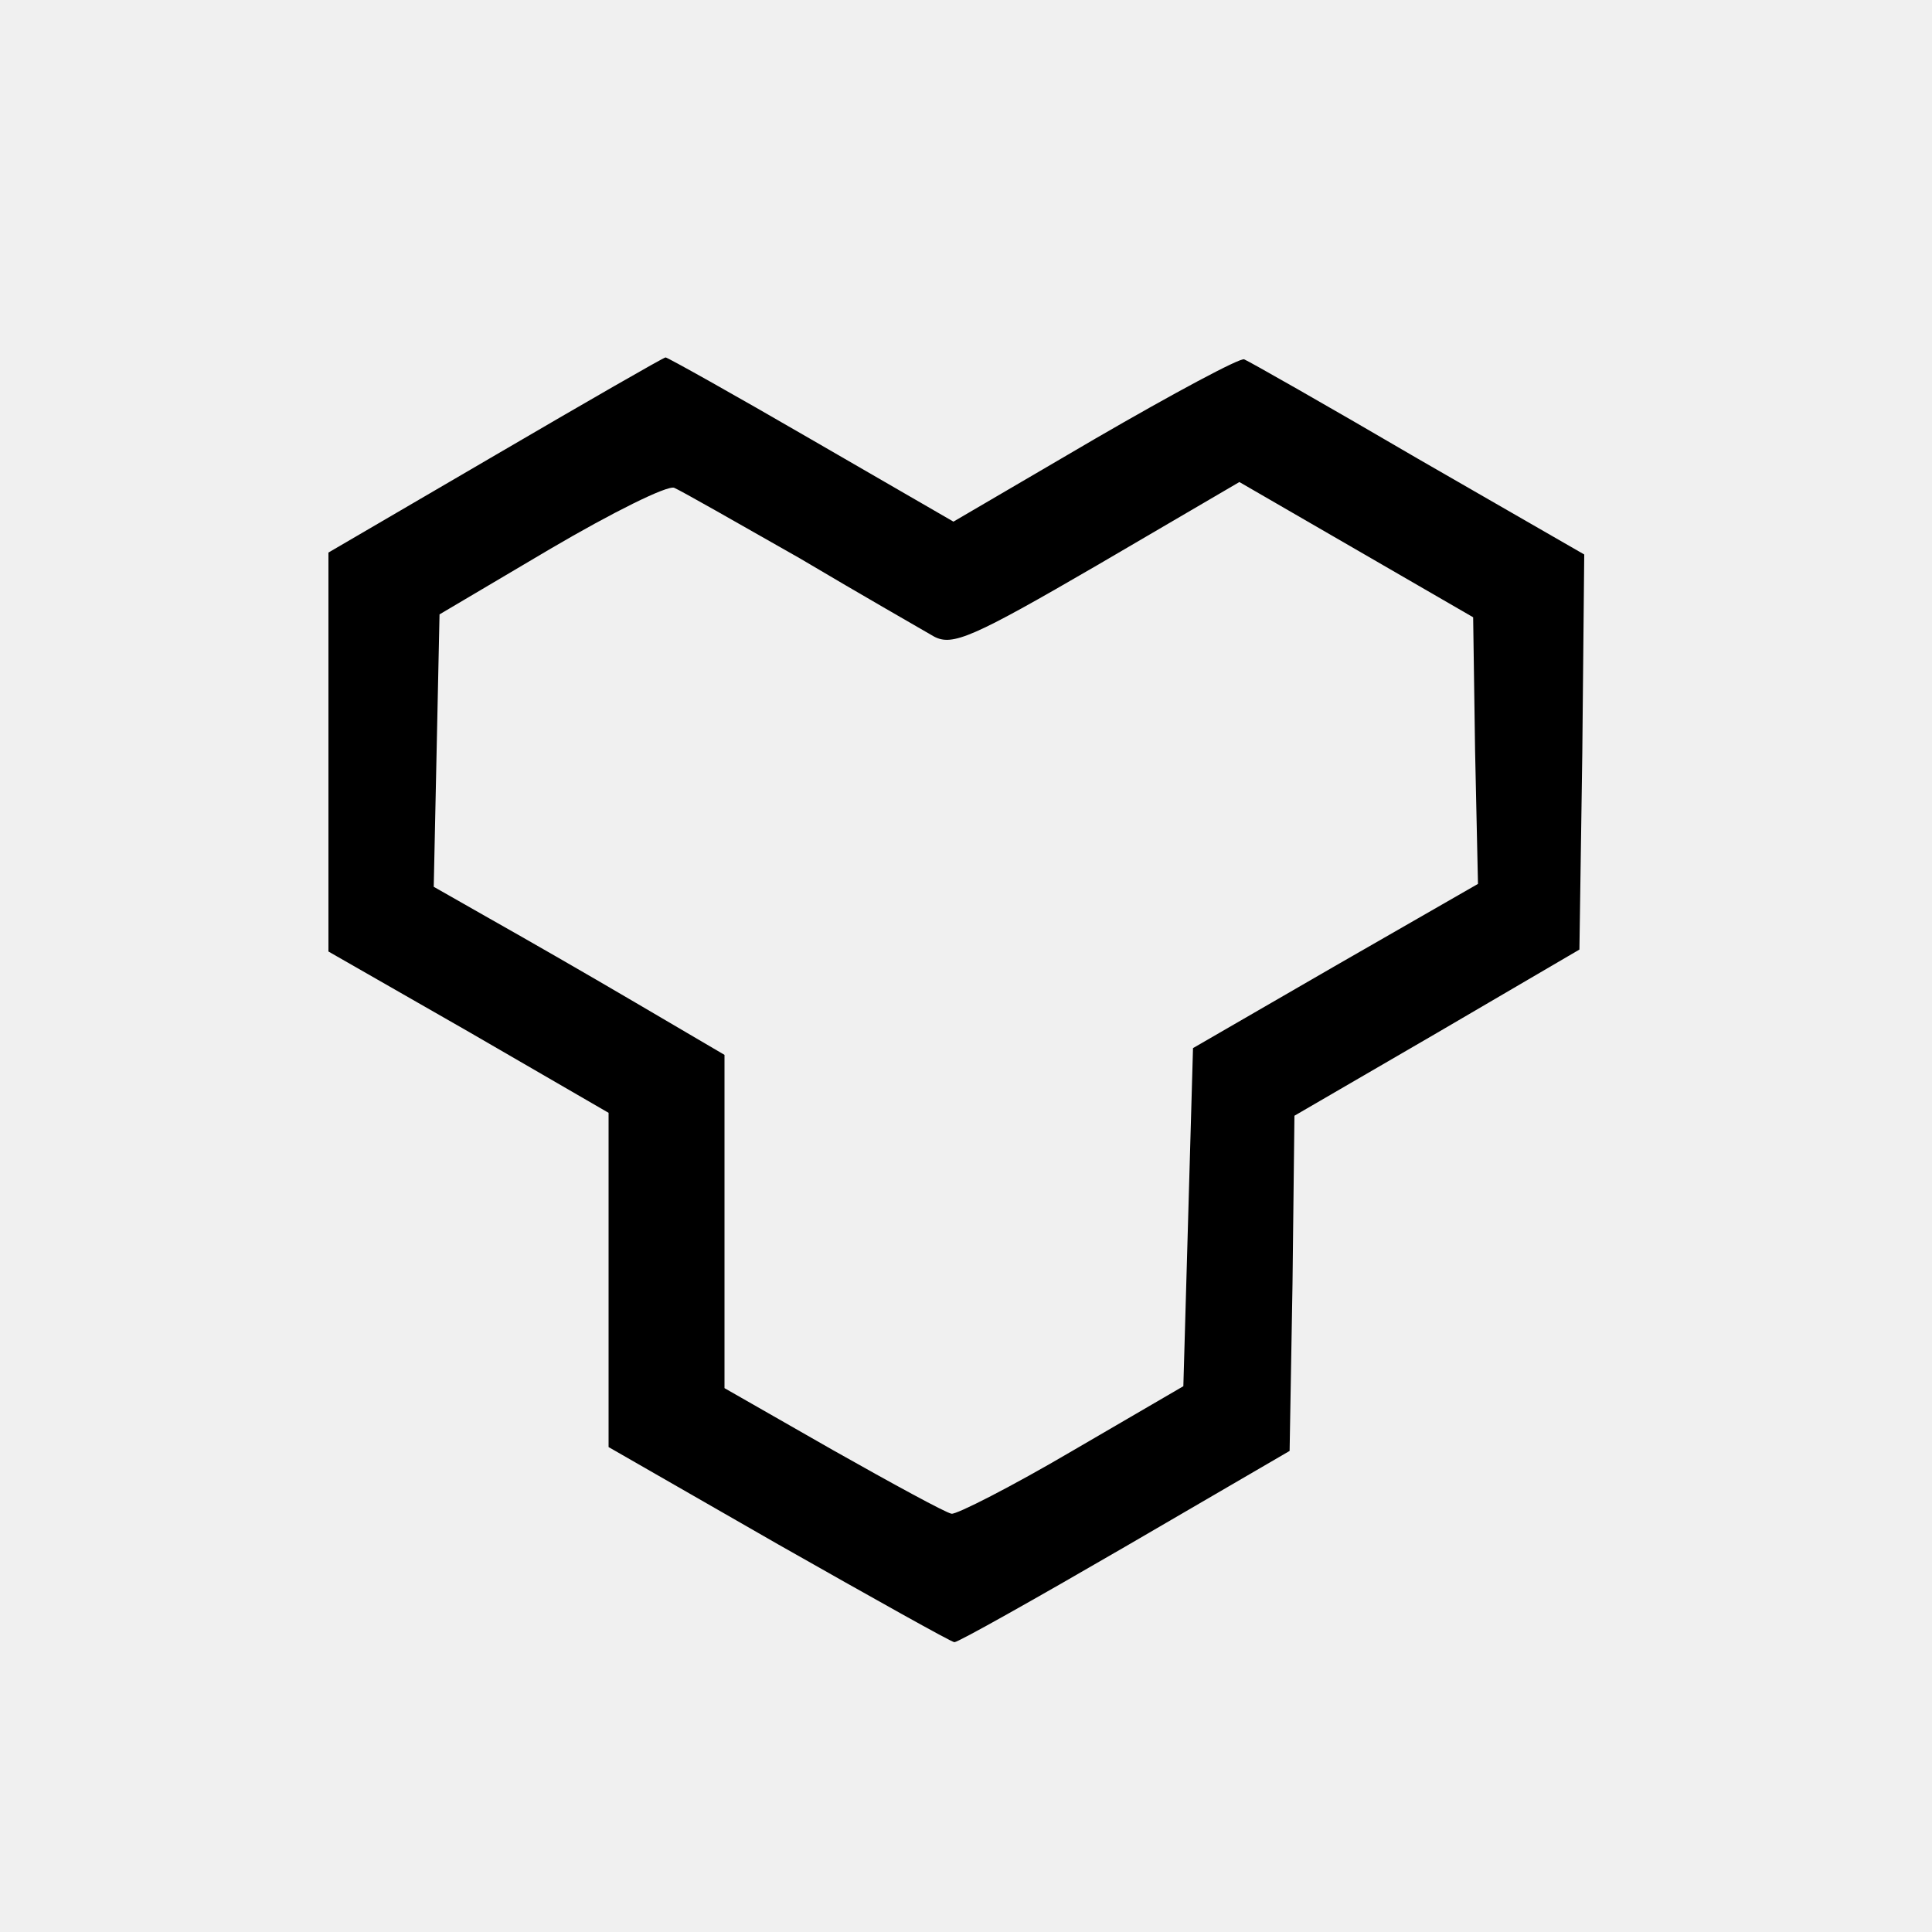
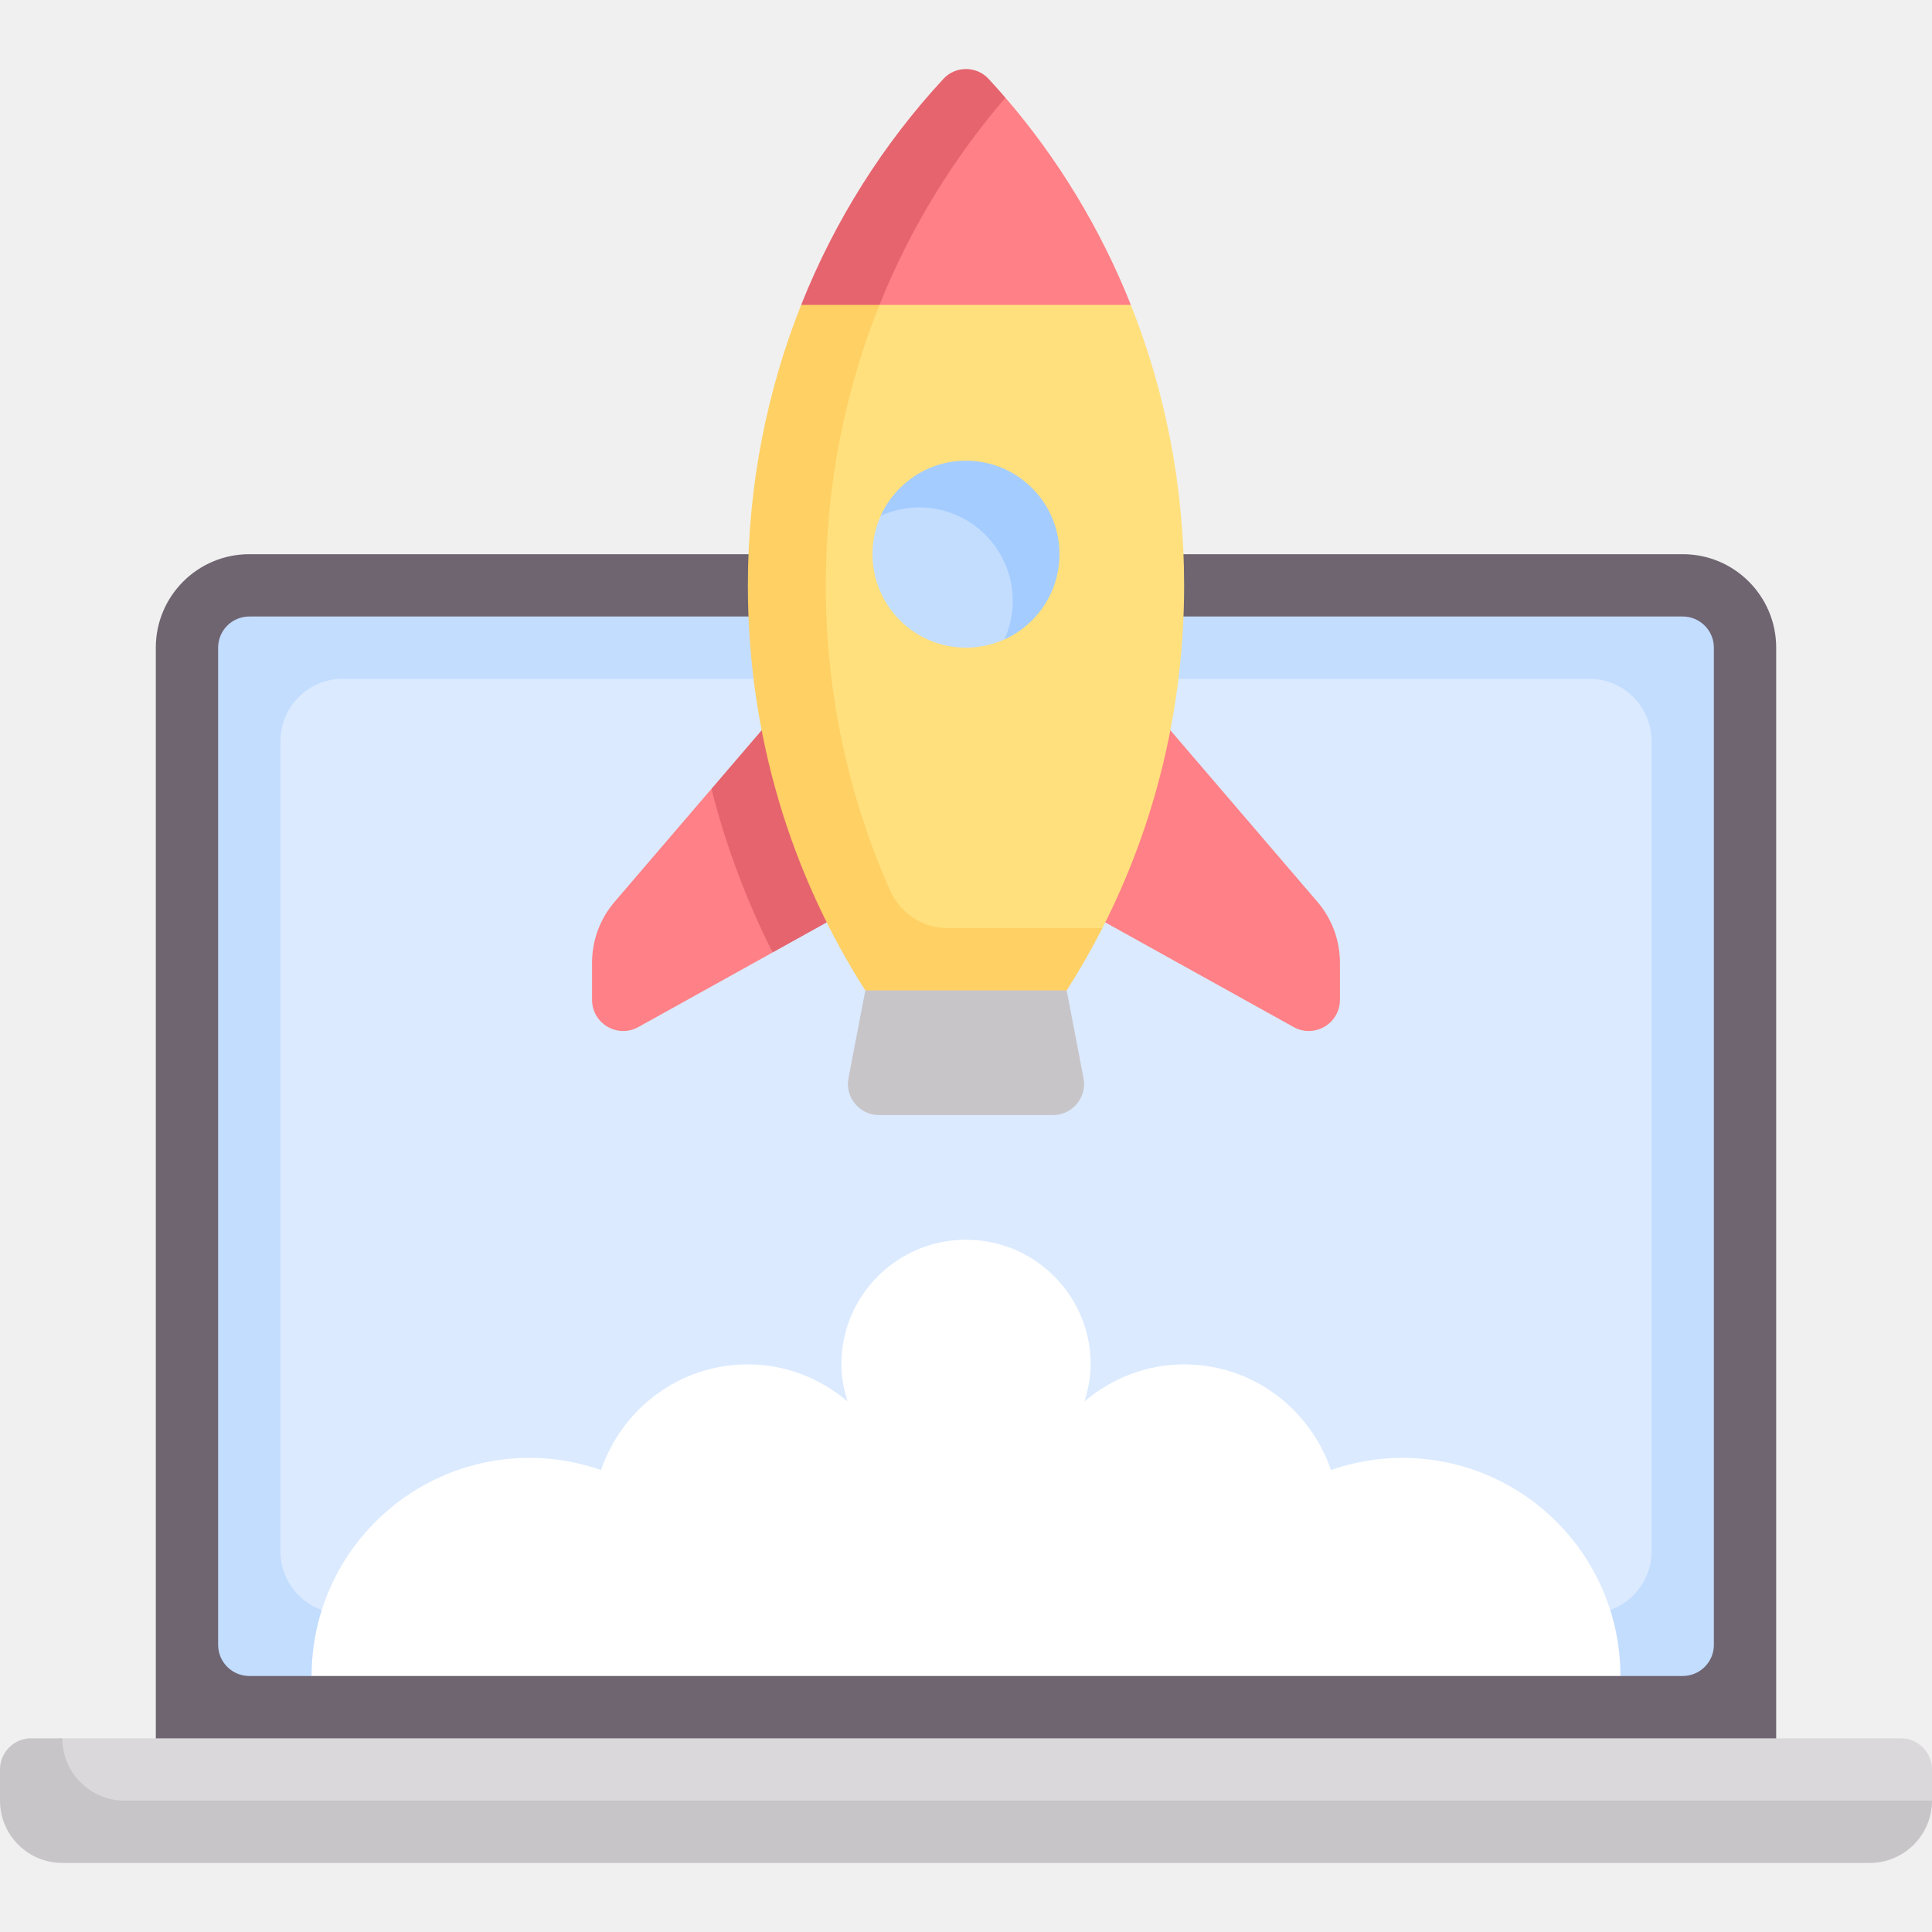
- <svg version="1" width="266.667" height="266.667" viewBox="0 0 200 200">
-   <path d="M51.3 47.1L34 57.2v41.3l14.5 8.3 14.5 8.4v34.6l17.6 10.1c9.7 5.5 17.9 10.1 18.2 10.1.4 0 8.4-4.5 17.7-9.9l17-9.9.3-17.3.2-17.4 14.8-8.6 14.7-8.6.3-20.4.2-20.5-17.2-9.9c-9.4-5.5-17.5-10.1-18-10.3-.4-.2-7.3 3.5-15.4 8.2L98.7 54 84 45.5C75.9 40.8 69.1 37 68.9 37c-.2 0-8.2 4.6-17.6 10.1zm31.5 10.7c6.4 3.8 12.7 7.4 13.9 8.1 1.9 1 4 .1 16.9-7.4l14.7-8.6 12.1 7 12.1 7 .2 13.8.3 13.8-14.8 8.5-14.7 8.5-.5 17.5-.5 17.5-11.5 6.7c-6.3 3.7-12 6.6-12.5 6.5-.6-.1-6.1-3.1-12.3-6.6L75 143.7v-34.5l-9.2-5.4c-5.1-3-11.9-6.9-15.1-8.7l-5.8-3.3.3-14.1.3-14.1L57 56.8c6.3-3.7 12.1-6.6 12.8-6.3.7.3 6.5 3.6 13 7.3z" />
+ <svg xmlns="http://www.w3.org/2000/svg" id="Capa_1" enable-background="new 0 0 512 512" height="512" viewBox="0 0 512 512" width="512">
+   <g>
+     <path d="m41.29 477.186v-305.548c0-13.682 11.092-24.774 24.774-24.774h379.871c13.682 0 24.774 11.092 24.774 24.774v305.548" fill="#6f6571" />
+     <path d="m445.935 444.154h-16.517l-9.752-9.184h-324.666l-12.419 9.184h-16.516c-4.561 0-8.258-3.697-8.258-8.258v-264.258c0-4.561 3.697-8.258 8.258-8.258h379.871c4.561 0 8.258 3.697 8.258 8.258v264.258c0 4.561-3.698 8.258-8.259 8.258z" fill="#c3ddff" />
+     <path d="m421.161 427.638h-330.322c-9.122 0-16.516-7.395-16.516-16.516v-214.71c0-9.122 7.395-16.516 16.516-16.516h330.323c9.122 0 16.516 7.395 16.516 16.516v214.71c-.001 9.122-7.395 16.516-16.517 16.516z" fill="#dbeaff" />
+     <path d="m188.537 209.055-25.669 29.947c-3.849 4.49-5.964 10.209-5.964 16.123v9.833c0 6.297 6.764 10.277 12.269 7.219l35.577-19.765z" fill="#ff8086" />
+     <path d="m204.749 252.412 26.477-14.709-24.774-49.548-17.915 20.901c3.825 15.016 9.247 29.535 16.212 43.356z" fill="#e5646e" />
+     <path d="m305.548 188.154 43.584 50.848c3.849 4.49 5.964 10.209 5.964 16.123v9.833c0 6.297-6.764 10.277-12.269 7.219l-62.054-34.474z" fill="#ff8086" />
+     <path d="m8.258 468.928v18.042h487.226l16.516-9.784v-8.258c0-4.561-3.697-8.258-8.258-8.258h-487.226c-4.561 0-8.258 3.698-8.258 8.258z" fill="#dad8db" />
+     <path d="m299.684 80.799-72.101-12.714c-12.585 26.081-19.71 55.65-19.71 87.037 0 39.872 11.543 76.774 31.127 107.355l53.145-16.516c13.779-26.994 21.661-57.902 21.661-90.839 0-26.39-5.037-51.495-14.122-74.323z" fill="#ffe07d" />
+     <path d="m251.061 245.961c-6.662 0-12.57-4.043-15.262-10.137-10.818-24.496-16.96-51.793-16.96-80.701 0-26.42 5.087-51.514 14.228-74.326l-5.067-5.076-15.685 5.079c-9.084 22.827-14.121 47.932-14.121 74.322 0 39.872 11.543 76.774 31.127 107.355l25.179 10.161 28.179-10.161c3.394-5.3 6.573-10.854 9.466-16.516z" fill="#ffd064" />
+     <path d="m279.035 295.509h-46.069c-5.186 0-9.089-4.725-8.109-9.818l4.465-23.215h53.359l4.465 23.215c.978 5.093-2.925 9.818-8.111 9.818z" fill="#c8c5c9" />
+     <path d="m278 146.637c0 10.048-3.208 18.926-11.805 22.812-3.109 1.406-6.561 2.188-10.195 2.188-13.682 0-24.774-11.092-24.774-24.774 0-3.621.777-7.06 2.173-10.16 3.879-8.616 12.54-11.9 22.602-11.9 13.681.001 21.999 8.152 21.999 21.834z" fill="#c3ddff" />
+     <path d="m16.516 460.67h-8.258c-4.561 0-8.258 3.697-8.258 8.258v8.258c0 9.121 7.395 16.516 16.516 16.516h478.968c9.121 0 16.516-7.395 16.516-16.516h-478.968c-9.121 0-16.516-7.394-16.516-16.516z" fill="#c8c5c9" />
+     <path d="m470.71 477.186h-429.42" fill="#6f6571" />
+     <path d="m371.613 386.348c-6.628 0-12.969 1.17-18.898 3.224-5.555-16.243-20.783-27.998-38.908-27.998-10.108 0-19.245 3.775-26.422 9.805.975-3.117 1.648-6.367 1.648-9.805 0-18.243-14.789-33.032-33.032-33.032s-33.032 14.789-33.032 33.032c0 3.438.673 6.688 1.648 9.805-7.177-6.03-16.315-9.805-26.422-9.805-18.126 0-33.353 11.755-38.908 27.998-5.929-2.053-12.271-3.224-18.898-3.224-31.925 0-57.806 25.881-57.806 57.806h346.839c-.003-31.926-25.884-57.806-57.809-57.806z" fill="#fff" />
+     <path d="m266.45 25.897s-31.7 11.074-33.383 54.899l66.617.003c-8.096-20.339-19.409-38.88-33.234-54.902z" fill="#ff8086" />
+     <path d="m266.451 25.896c-1.475-1.71-2.969-3.377-4.5-5.029-3.176-3.426-8.725-3.426-11.901 0-15.879 17.125-28.777 37.428-37.735 59.932l20.752-.003c8.123-20.249 19.596-38.918 33.384-54.9z" fill="#e5646e" />
+     <path d="m256 122.09c-10.052 0-18.715 6.012-22.6 14.614 3.107-1.403 6.582-2.227 10.213-2.227 13.682 0 24.774 11.092 24.774 24.774 0 3.631-.788 7.092-2.192 10.199 8.602-3.885 14.579-12.534 14.579-22.586 0-13.683-11.092-24.774-24.774-24.774z" fill="#a4ccff" />
+   </g>
</svg>
